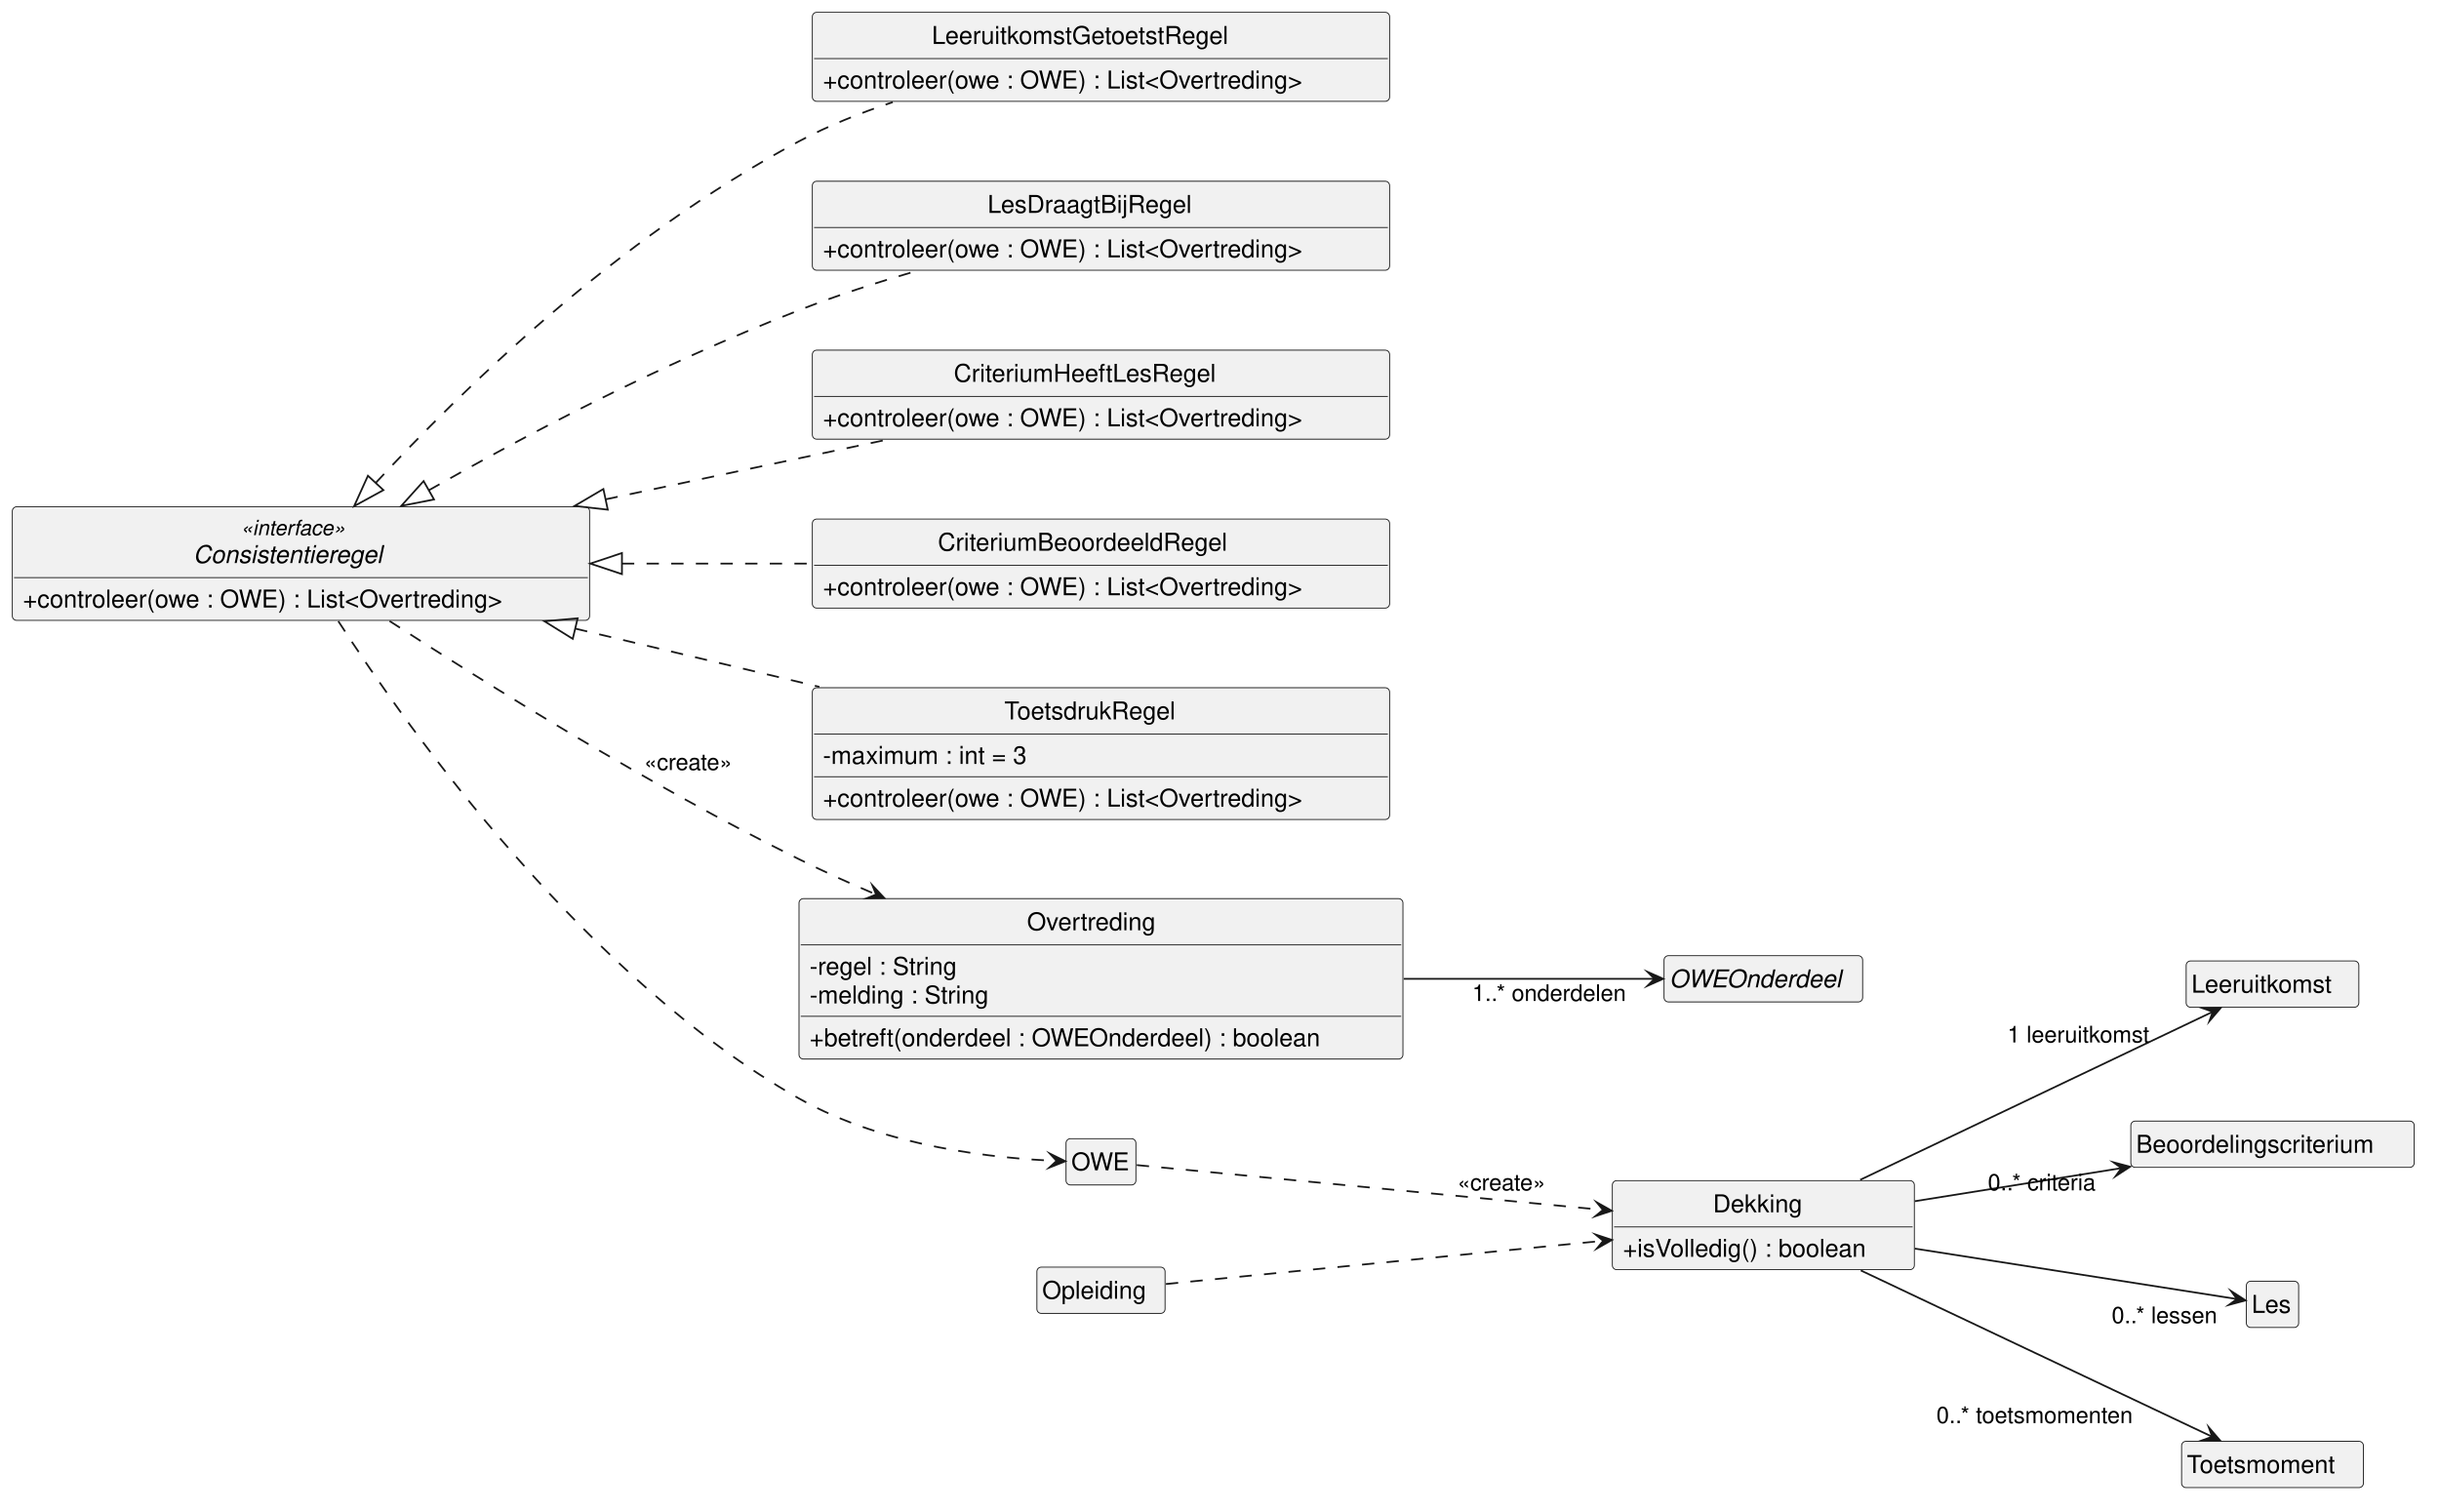
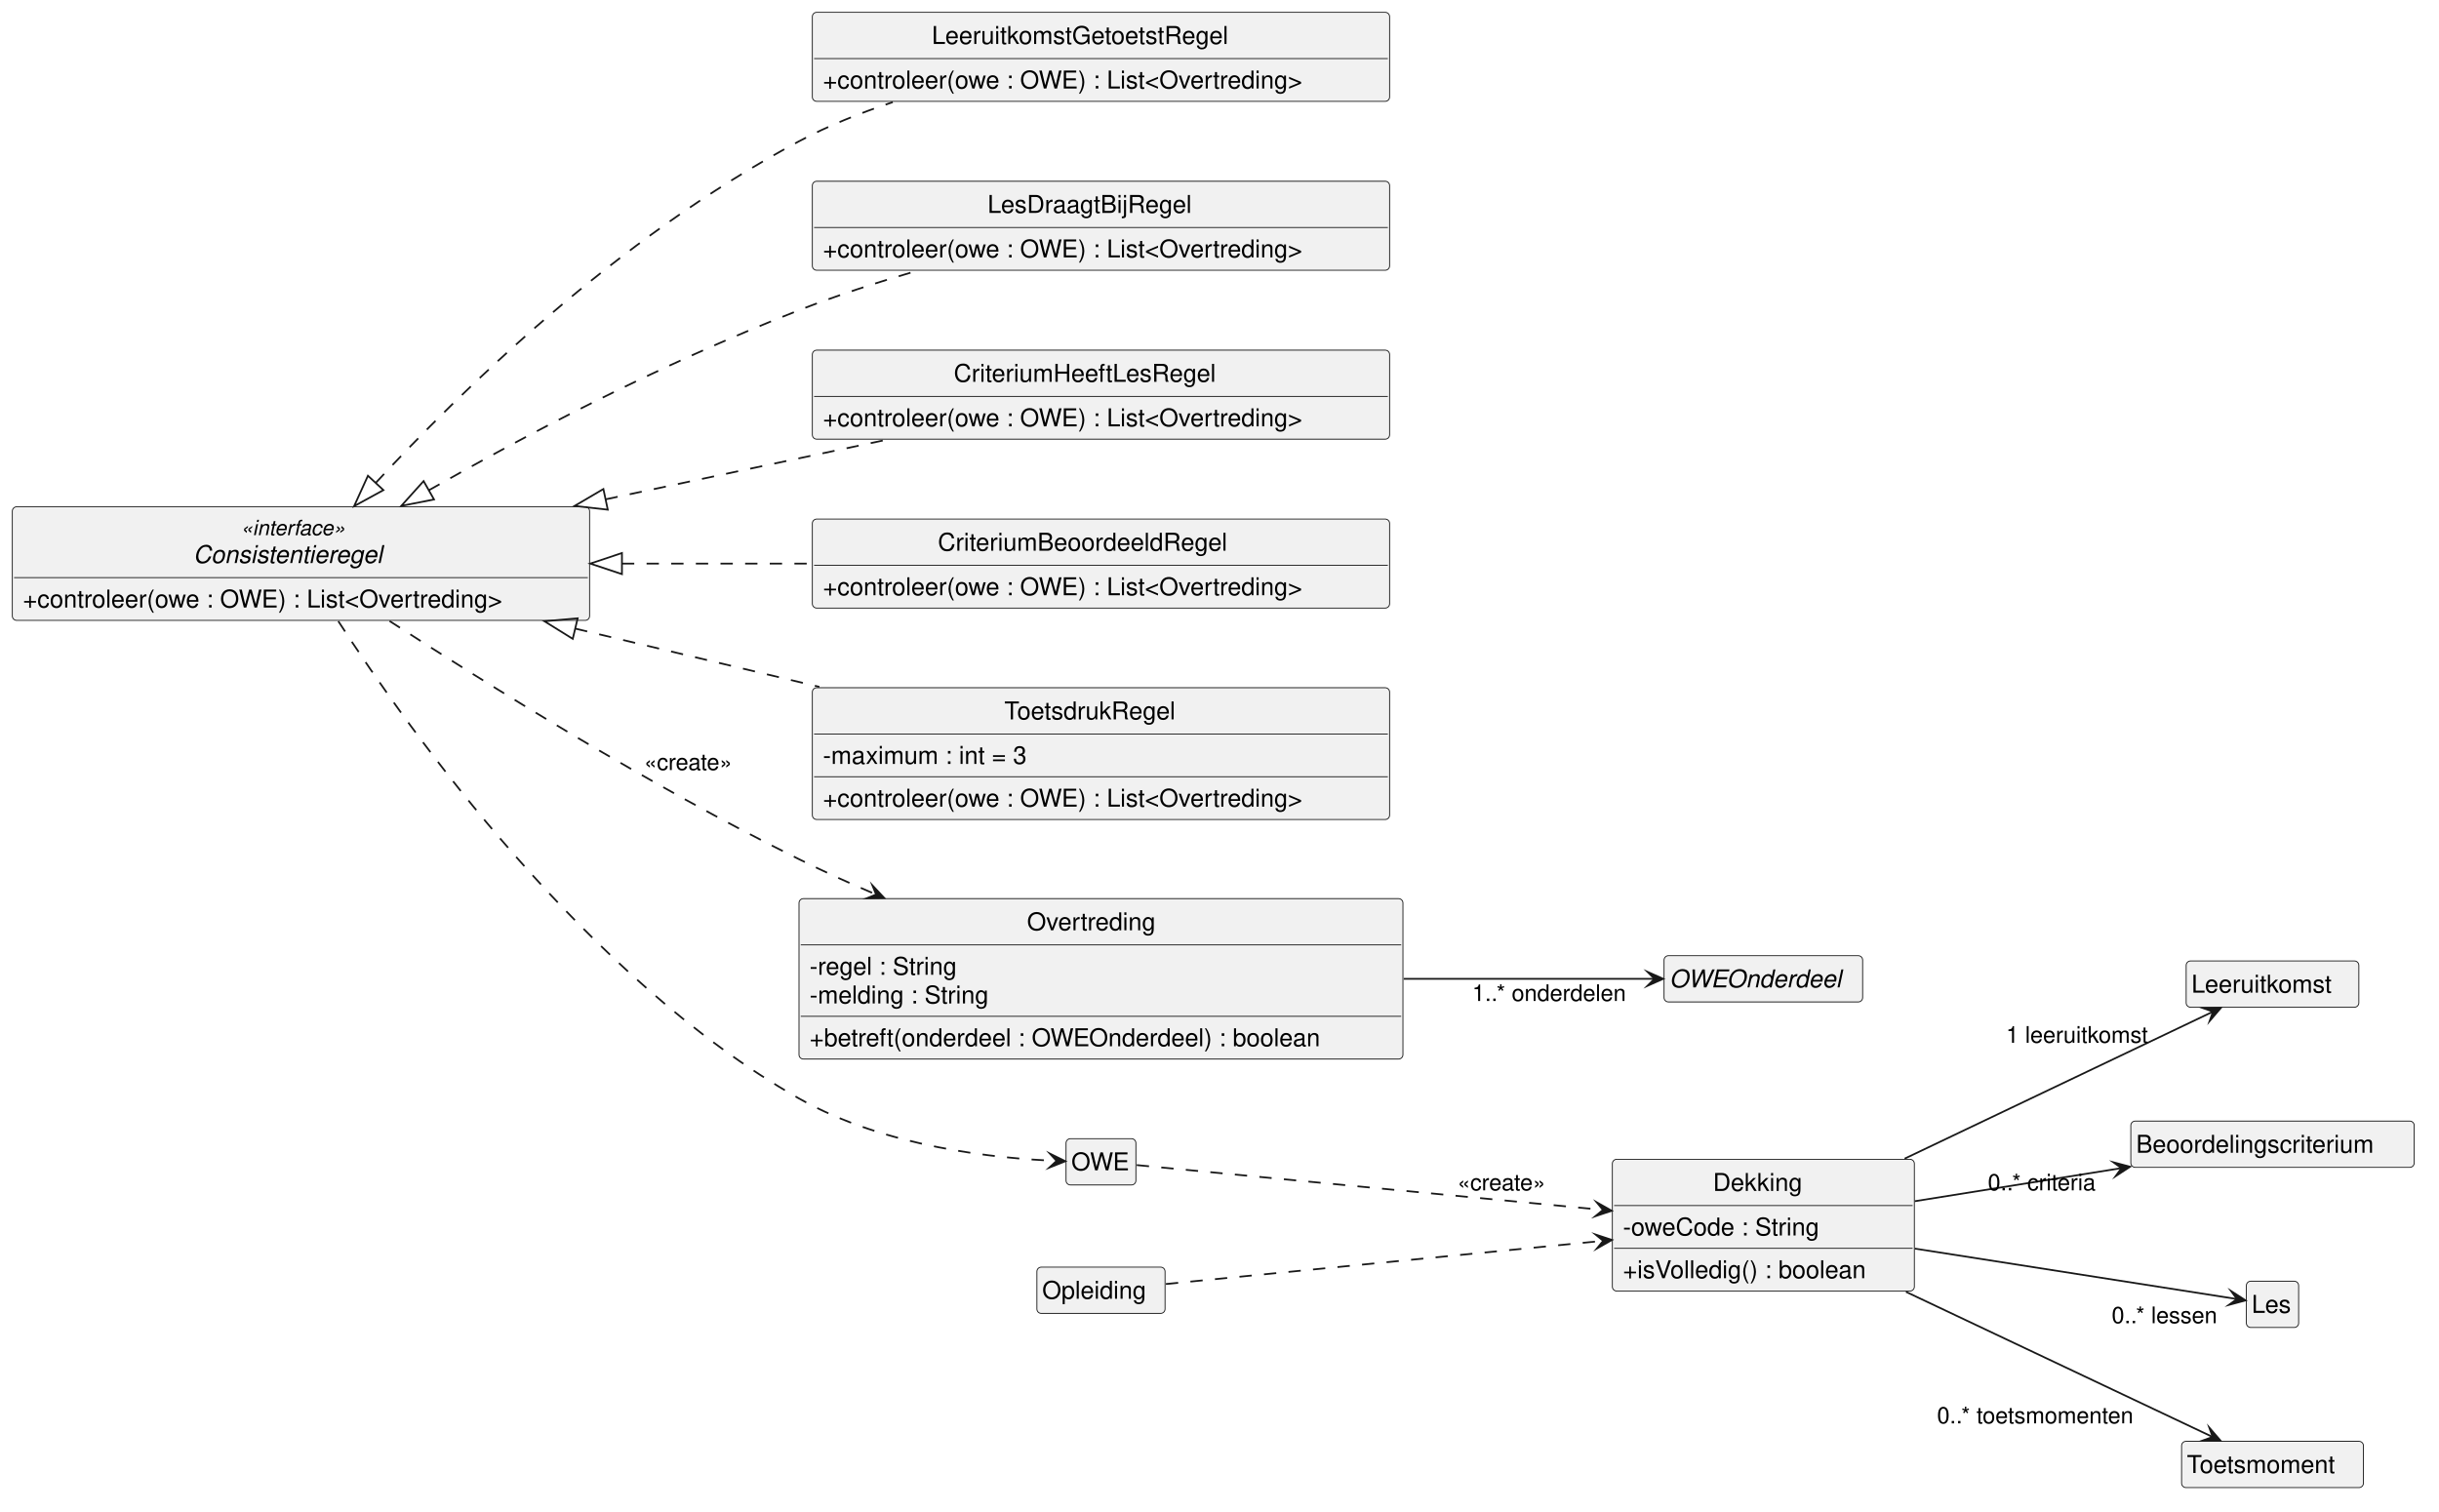
<svg xmlns="http://www.w3.org/2000/svg" version="1.1" data-diagram-type="CLASS" style="width:1386px;height:859px;background:#FFFFFF;" width="1386px" height="859px" viewBox="0 0 1386 859" zoomAndPan="magnify" preserveAspectRatio="none" contentStyleType="text/css">
  <defs />
  <g font-family="sans-serif" lengthAdjust="spacing">
    <g class="entity" data-qualified-name="Consistentieregel" id="ent0001" data-source-line="13">
      <rect x="7" y="288.02" width="328.046" height="64.563" fill="#F1F1F1" style="stroke:#181818;stroke-width:0.5;" rx="2.5" ry="2.5" />
      <text x="136.857" y="304.159" fill="#000" font-size="12" textLength="68.332" font-style="italic" font-family="Helvetica">«interface»</text>
      <text x="109.814" y="319.984" fill="#000" font-size="14" textLength="122.418" font-style="italic" font-family="Helvetica">Consistentieregel</text>
      <line x1="8" y1="328.286" x2="334.046" y2="328.286" style="stroke:#181818;stroke-width:0.5;" />
      <text x="13" y="345.281" fill="#000" font-size="14" textLength="316.046" font-family="Helvetica">+controleer(owe : OWE) : List&lt;Overtreding&gt;</text>
    </g>
    <g class="entity" data-qualified-name="LeeruitkomstGetoetstRegel" id="ent0002" data-source-line="17">
      <rect x="461.62" y="7" width="328.046" height="50.594" fill="#F1F1F1" style="stroke:#181818;stroke-width:0.5;" rx="2.5" ry="2.5" />
      <text x="529.513" y="24.995" fill="#000" font-size="14" textLength="192.261" font-family="Helvetica">LeeruitkomstGetoetstRegel</text>
      <line x1="462.62" y1="33.297" x2="788.666" y2="33.297" style="stroke:#181818;stroke-width:0.5;" />
      <text x="467.62" y="50.292" fill="#000" font-size="14" textLength="316.046" font-family="Helvetica">+controleer(owe : OWE) : List&lt;Overtreding&gt;</text>
    </g>
    <g class="entity" data-qualified-name="LesDraagtBijRegel" id="ent0003" data-source-line="20">
      <rect x="461.62" y="103" width="328.046" height="50.594" fill="#F1F1F1" style="stroke:#181818;stroke-width:0.5;" rx="2.5" ry="2.5" />
      <text x="561.197" y="120.995" fill="#000" font-size="14" textLength="128.892" font-family="Helvetica">LesDraagtBijRegel</text>
      <line x1="462.62" y1="129.297" x2="788.666" y2="129.297" style="stroke:#181818;stroke-width:0.5;" />
      <text x="467.62" y="146.292" fill="#000" font-size="14" textLength="316.046" font-family="Helvetica">+controleer(owe : OWE) : List&lt;Overtreding&gt;</text>
    </g>
    <g class="entity" data-qualified-name="CriteriumHeeftLesRegel" id="ent0004" data-source-line="23">
      <rect x="461.62" y="199" width="328.046" height="50.594" fill="#F1F1F1" style="stroke:#181818;stroke-width:0.5;" rx="2.5" ry="2.5" />
      <text x="541.998" y="216.995" fill="#000" font-size="14" textLength="167.289" font-family="Helvetica">CriteriumHeeftLesRegel</text>
      <line x1="462.62" y1="225.297" x2="788.666" y2="225.297" style="stroke:#181818;stroke-width:0.5;" />
      <text x="467.62" y="242.292" fill="#000" font-size="14" textLength="316.046" font-family="Helvetica">+controleer(owe : OWE) : List&lt;Overtreding&gt;</text>
    </g>
    <g class="entity" data-qualified-name="CriteriumBeoordeeldRegel" id="ent0005" data-source-line="26">
      <rect x="461.62" y="295" width="328.046" height="50.594" fill="#F1F1F1" style="stroke:#181818;stroke-width:0.5;" rx="2.5" ry="2.5" />
      <text x="532.941" y="312.995" fill="#000" font-size="14" textLength="185.404" font-family="Helvetica">CriteriumBeoordeeldRegel</text>
      <line x1="462.62" y1="321.297" x2="788.666" y2="321.297" style="stroke:#181818;stroke-width:0.5;" />
      <text x="467.62" y="338.292" fill="#000" font-size="14" textLength="316.046" font-family="Helvetica">+controleer(owe : OWE) : List&lt;Overtreding&gt;</text>
    </g>
    <g class="entity" data-qualified-name="ToetsdrukRegel" id="ent0006" data-source-line="29">
      <rect x="461.62" y="390.86" width="328.046" height="74.891" fill="#F1F1F1" style="stroke:#181818;stroke-width:0.5;" rx="2.5" ry="2.5" />
      <text x="570.709" y="408.855" fill="#000" font-size="14" textLength="109.867" font-family="Helvetica">ToetsdrukRegel</text>
      <line x1="462.62" y1="417.157" x2="788.666" y2="417.157" style="stroke:#181818;stroke-width:0.5;" />
      <text x="467.62" y="434.152" fill="#000" font-size="14" textLength="136.999" font-family="Helvetica">-maximum : int = 3</text>
      <line x1="462.62" y1="441.454" x2="788.666" y2="441.454" style="stroke:#181818;stroke-width:0.5;" />
      <text x="467.62" y="458.449" fill="#000" font-size="14" textLength="316.046" font-family="Helvetica">+controleer(owe : OWE) : List&lt;Overtreding&gt;</text>
    </g>
    <g class="entity" data-qualified-name="Overtreding" id="ent0007" data-source-line="34">
      <rect x="454.05" y="510.71" width="343.194" height="91.188" fill="#F1F1F1" style="stroke:#181818;stroke-width:0.5;" rx="2.5" ry="2.5" />
      <text x="583.613" y="528.705" fill="#000" font-size="14" textLength="84.068" font-family="Helvetica">Overtreding</text>
      <line x1="455.05" y1="537.007" x2="796.244" y2="537.007" style="stroke:#181818;stroke-width:0.5;" />
      <text x="460.05" y="554.002" fill="#000" font-size="14" textLength="96.209" font-family="Helvetica">-regel : String</text>
      <text x="460.05" y="570.299" fill="#000" font-size="14" textLength="117.127" font-family="Helvetica">-melding : String</text>
      <line x1="455.05" y1="577.601" x2="796.244" y2="577.601" style="stroke:#181818;stroke-width:0.5;" />
      <text x="460.05" y="594.596" fill="#000" font-size="14" textLength="331.194" font-family="Helvetica">+betreft(onderdeel : OWEOnderdeel) : boolean</text>
    </g>
    <g class="entity" data-qualified-name="Dekking" id="ent0008" data-source-line="40">
-       <rect x="916.24" y="671" width="171.626" height="50.594" fill="#F1F1F1" style="stroke:#181818;stroke-width:0.5;" rx="2.5" ry="2.5" />
-       <text x="973.424" y="688.995" fill="#000" font-size="14" textLength="57.258" font-family="Helvetica">Dekking</text>
-       <line x1="917.24" y1="697.297" x2="1086.866" y2="697.297" style="stroke:#181818;stroke-width:0.5;" />
-       <text x="922.24" y="714.292" fill="#000" font-size="14" textLength="159.626" font-family="Helvetica">+isVolledig() : boolean</text>
+       <rect x="916.24" y="658.86" width="171.626" height="74.891" fill="#F1F1F1" style="stroke:#181818;stroke-width:0.5;" rx="2.5" ry="2.5" />
+       <text x="973.424" y="676.855" fill="#000" font-size="14" textLength="57.258" font-family="Helvetica">Dekking</text>
+       <line x1="917.24" y1="685.157" x2="1086.866" y2="685.157" style="stroke:#181818;stroke-width:0.5;" />
+       <text x="922.24" y="702.152" fill="#000" font-size="14" textLength="124.92" font-family="Helvetica">-oweCode : String</text>
+       <line x1="917.24" y1="709.454" x2="1086.866" y2="709.454" style="stroke:#181818;stroke-width:0.5;" />
+       <text x="922.24" y="726.449" fill="#000" font-size="14" textLength="159.626" font-family="Helvetica">+isVolledig() : boolean</text>
    </g>
-     <g class="entity" data-qualified-name="OWE" id="ent0009" data-source-line="44">
+     <g class="entity" data-qualified-name="OWE" id="ent0009" data-source-line="45">
      <rect x="605.79" y="647.15" width="39.708" height="26.297" fill="#F1F1F1" style="stroke:#181818;stroke-width:0.5;" rx="2.5" ry="2.5" />
      <text x="608.79" y="665.145" fill="#000" font-size="14" textLength="33.708" font-family="Helvetica">OWE</text>
    </g>
-     <g class="entity" data-qualified-name="Opleiding" id="ent0010" data-source-line="45">
+     <g class="entity" data-qualified-name="Opleiding" id="ent0010" data-source-line="46">
      <rect x="589.23" y="720.15" width="72.835" height="26.297" fill="#F1F1F1" style="stroke:#181818;stroke-width:0.5;" rx="2.5" ry="2.5" />
      <text x="592.23" y="738.145" fill="#000" font-size="14" textLength="66.835" font-family="Helvetica">Opleiding</text>
    </g>
-     <g class="entity" data-qualified-name="Leeruitkomst" id="ent0011" data-source-line="46">
+     <g class="entity" data-qualified-name="Leeruitkomst" id="ent0011" data-source-line="47">
      <rect x="1242.32" y="546.15" width="98.128" height="26.297" fill="#F1F1F1" style="stroke:#181818;stroke-width:0.5;" rx="2.5" ry="2.5" />
      <text x="1245.32" y="564.145" fill="#000" font-size="14" textLength="92.128" font-family="Helvetica">Leeruitkomst</text>
    </g>
-     <g class="entity" data-qualified-name="Beoordelingscriterium" id="ent0012" data-source-line="47">
+     <g class="entity" data-qualified-name="Beoordelingscriterium" id="ent0012" data-source-line="48">
      <rect x="1210.87" y="637.15" width="161.039" height="26.297" fill="#F1F1F1" style="stroke:#181818;stroke-width:0.5;" rx="2.5" ry="2.5" />
      <text x="1213.87" y="655.145" fill="#000" font-size="14" textLength="155.039" font-family="Helvetica">Beoordelingscriterium</text>
    </g>
-     <g class="entity" data-qualified-name="Les" id="ent0013" data-source-line="48">
+     <g class="entity" data-qualified-name="Les" id="ent0013" data-source-line="49">
      <rect x="1276.53" y="728.15" width="29.707" height="26.297" fill="#F1F1F1" style="stroke:#181818;stroke-width:0.5;" rx="2.5" ry="2.5" />
      <text x="1279.53" y="746.145" fill="#000" font-size="14" textLength="23.707" font-family="Helvetica">Les</text>
    </g>
-     <g class="entity" data-qualified-name="Toetsmoment" id="ent0014" data-source-line="49">
+     <g class="entity" data-qualified-name="Toetsmoment" id="ent0014" data-source-line="50">
      <rect x="1239.72" y="819.15" width="103.33" height="26.297" fill="#F1F1F1" style="stroke:#181818;stroke-width:0.5;" rx="2.5" ry="2.5" />
      <text x="1242.72" y="837.145" fill="#000" font-size="14" textLength="97.33" font-family="Helvetica">Toetsmoment</text>
    </g>
-     <g class="entity" data-qualified-name="OWEOnderdeel" id="ent0015" data-source-line="50">
+     <g class="entity" data-qualified-name="OWEOnderdeel" id="ent0015" data-source-line="51">
      <rect x="945.62" y="543.15" width="112.859" height="26.297" fill="#F1F1F1" style="stroke:#181818;stroke-width:0.5;" rx="2.5" ry="2.5" />
      <text x="948.62" y="561.145" fill="#000" font-size="14" textLength="106.859" font-style="italic" font-family="Helvetica">OWEOnderdeel</text>
    </g>
-     <g class="link" data-entity-1="ent0001" data-entity-2="ent0002" id="lnk16" data-source-line="52" data-link-type="extension">
-       <path d="M213.488,274.46 C261.338,222.93 349.37,136.09 454.05,80.3 C470.61,71.47 488.96,64.13 507.32,58.06" style="stroke:#181818;stroke-width:1;stroke-dasharray:7,7;" fill="none" id="Consistentieregel-backto-LeeruitkomstGetoetstRegel" codeLine="52" />
+     <g class="link" data-entity-1="ent0001" data-entity-2="ent0002" id="lnk16" data-source-line="53" data-link-type="extension">
+       <path d="M213.488,274.46 C261.338,222.93 349.37,136.09 454.05,80.3 C470.61,71.47 488.96,64.13 507.32,58.06" style="stroke:#181818;stroke-width:1;stroke-dasharray:7,7;" fill="none" id="Consistentieregel-backto-LeeruitkomstGetoetstRegel" codeLine="53" />
      <polygon points="201.24,287.65,217.885,278.543,209.091,270.377,201.24,287.65" fill="none" style="stroke:#181818;stroke-width:1;stroke-linejoin:miter;stroke-miterlimit:10;" />
    </g>
-     <g class="link" data-entity-1="ent0001" data-entity-2="ent0003" id="lnk17" data-source-line="53" data-link-type="extension">
-       <path d="M243.676,278.639 C299.506,246.969 372.78,208.12 454.05,176.3 C475.25,168 498.45,160.49 520.72,154" style="stroke:#181818;stroke-width:1;stroke-dasharray:7,7;" fill="none" id="Consistentieregel-backto-LesDraagtBijRegel" codeLine="53" />
+     <g class="link" data-entity-1="ent0001" data-entity-2="ent0003" id="lnk17" data-source-line="54" data-link-type="extension">
+       <path d="M243.676,278.639 C299.506,246.969 372.78,208.12 454.05,176.3 C475.25,168 498.45,160.49 520.72,154" style="stroke:#181818;stroke-width:1;stroke-dasharray:7,7;" fill="none" id="Consistentieregel-backto-LesDraagtBijRegel" codeLine="54" />
      <polygon points="228.02,287.52,246.637,283.858,240.716,273.42,228.02,287.52" fill="none" style="stroke:#181818;stroke-width:1;stroke-linejoin:miter;stroke-miterlimit:10;" />
    </g>
-     <g class="link" data-entity-1="ent0001" data-entity-2="ent0004" id="lnk18" data-source-line="54" data-link-type="extension">
-       <path d="M344.128,283.795 C401.878,271.545 448.98,261.56 503.32,250.03" style="stroke:#181818;stroke-width:1;stroke-dasharray:7,7;" fill="none" id="Consistentieregel-backto-CriteriumHeeftLesRegel" codeLine="54" />
+     <g class="link" data-entity-1="ent0001" data-entity-2="ent0004" id="lnk18" data-source-line="55" data-link-type="extension">
+       <path d="M344.128,283.795 C401.878,271.545 448.98,261.56 503.32,250.03" style="stroke:#181818;stroke-width:1;stroke-dasharray:7,7;" fill="none" id="Consistentieregel-backto-CriteriumHeeftLesRegel" codeLine="55" />
      <polygon points="326.52,287.53,345.373,289.664,342.883,277.926,326.52,287.53" fill="none" style="stroke:#181818;stroke-width:1;stroke-linejoin:miter;stroke-miterlimit:10;" />
    </g>
-     <g class="link" data-entity-1="ent0001" data-entity-2="ent0005" id="lnk19" data-source-line="55" data-link-type="extension">
-       <path d="M353.43,320.3 C394.45,320.3 420.47,320.3 461.48,320.3" style="stroke:#181818;stroke-width:1;stroke-dasharray:7,7;" fill="none" id="Consistentieregel-backto-CriteriumBeoordeeldRegel" codeLine="55" />
+     <g class="link" data-entity-1="ent0001" data-entity-2="ent0005" id="lnk19" data-source-line="56" data-link-type="extension">
+       <path d="M353.43,320.3 C394.45,320.3 420.47,320.3 461.48,320.3" style="stroke:#181818;stroke-width:1;stroke-dasharray:7,7;" fill="none" id="Consistentieregel-backto-CriteriumBeoordeeldRegel" codeLine="56" />
      <polygon points="335.43,320.3,353.43,326.3,353.43,314.3,335.43,320.3" fill="none" style="stroke:#181818;stroke-width:1;stroke-linejoin:miter;stroke-miterlimit:10;" />
    </g>
-     <g class="link" data-entity-1="ent0001" data-entity-2="ent0006" id="lnk20" data-source-line="56" data-link-type="extension">
-       <path d="M326.869,357.247 C376.169,369.007 414.65,378.2 465.63,390.36" style="stroke:#181818;stroke-width:1;stroke-dasharray:7,7;" fill="none" id="Consistentieregel-backto-ToetsdrukRegel" codeLine="56" />
+     <g class="link" data-entity-1="ent0001" data-entity-2="ent0006" id="lnk20" data-source-line="57" data-link-type="extension">
+       <path d="M326.869,357.247 C376.169,369.007 414.65,378.2 465.63,390.36" style="stroke:#181818;stroke-width:1;stroke-dasharray:7,7;" fill="none" id="Consistentieregel-backto-ToetsdrukRegel" codeLine="57" />
      <polygon points="309.36,353.07,325.477,363.083,328.261,351.41,309.36,353.07" fill="none" style="stroke:#181818;stroke-width:1;stroke-linejoin:miter;stroke-miterlimit:10;" />
    </g>
-     <g class="link" data-entity-1="ent0001" data-entity-2="ent0009" id="lnk21" data-source-line="58" data-link-type="dependency">
-       <path d="M192.25,353.04 C233.23,416.38 332.53,555.46 454.05,624.3 C503.56,652.35 567.354,658.416 600.414,659.766" style="stroke:#181818;stroke-width:1;stroke-dasharray:7,7;" fill="none" id="Consistentieregel-to-OWE" codeLine="58" />
+     <g class="link" data-entity-1="ent0001" data-entity-2="ent0009" id="lnk21" data-source-line="59" data-link-type="dependency">
+       <path d="M192.25,353.04 C233.23,416.38 332.53,555.46 454.05,624.3 C503.56,652.35 567.354,658.416 600.414,659.766" style="stroke:#181818;stroke-width:1;stroke-dasharray:7,7;" fill="none" id="Consistentieregel-to-OWE" codeLine="59" />
      <polygon points="605.41,659.97,596.581,655.606,600.414,659.766,596.254,663.599,605.41,659.97" fill="#181818" style="stroke:#181818;stroke-width:1;stroke-linejoin:miter;stroke-miterlimit:10;" />
    </g>
-     <g class="link" data-entity-1="ent0001" data-entity-2="ent0007" id="lnk22" data-source-line="59" data-link-type="dependency">
-       <path d="M221.38,352.96 C276.65,388.76 369.59,446.64 454.05,488.3 C469.49,495.92 481.397,501.398 497.857,508.378" style="stroke:#181818;stroke-width:1;stroke-dasharray:7,7;" fill="none" id="Consistentieregel-to-Overtreding" codeLine="59" />
+     <g class="link" data-entity-1="ent0001" data-entity-2="ent0007" id="lnk22" data-source-line="60" data-link-type="dependency">
+       <path d="M221.38,352.96 C276.65,388.76 369.59,446.64 454.05,488.3 C469.49,495.92 481.397,501.398 497.857,508.378" style="stroke:#181818;stroke-width:1;stroke-dasharray:7,7;" fill="none" id="Consistentieregel-to-Overtreding" codeLine="60" />
      <polygon points="502.46,510.33,495.736,503.134,497.857,508.378,492.613,510.499,502.46,510.33" fill="#181818" style="stroke:#181818;stroke-width:1;stroke-linejoin:miter;stroke-miterlimit:10;" />
      <text x="366.05" y="437.637" fill="#000" font-size="13" textLength="57.459" font-family="Helvetica">«create»</text>
    </g>
-     <g class="link" data-entity-1="ent0007" data-entity-2="ent0015" id="lnk23" data-source-line="60" data-link-type="dependency">
-       <path d="M797.69,556.3 C850.87,556.3 900.82,556.3 940.16,556.3" style="stroke:#181818;stroke-width:1;" fill="none" id="Overtreding-to-OWEOnderdeel" codeLine="60" />
+     <g class="link" data-entity-1="ent0007" data-entity-2="ent0015" id="lnk23" data-source-line="61" data-link-type="dependency">
+       <path d="M797.69,556.3 C850.87,556.3 900.82,556.3 940.16,556.3" style="stroke:#181818;stroke-width:1;" fill="none" id="Overtreding-to-OWEOnderdeel" codeLine="61" />
      <polygon points="945.16,556.3,936.16,552.3,940.16,556.3,936.16,560.3,945.16,556.3" fill="#181818" style="stroke:#181818;stroke-width:1;stroke-linejoin:miter;stroke-miterlimit:10;" />
      <text x="836.611" y="568.899" fill="#000" font-size="13" textLength="101.055" font-family="Helvetica">1..* onderdelen</text>
    </g>
-     <g class="link" data-entity-1="ent0010" data-entity-2="ent0008" id="lnk24" data-source-line="62" data-link-type="dependency">
-       <path d="M662.54,729.75 C720.47,724.03 831.164,713.092 911.044,705.192" style="stroke:#181818;stroke-width:1;stroke-dasharray:7,7;" fill="none" id="Opleiding-to-Dekking" codeLine="62" />
+     <g class="link" data-entity-1="ent0010" data-entity-2="ent0008" id="lnk24" data-source-line="63" data-link-type="dependency">
+       <path d="M662.54,729.75 C720.47,724.03 831.164,713.092 911.044,705.192" style="stroke:#181818;stroke-width:1;stroke-dasharray:7,7;" fill="none" id="Opleiding-to-Dekking" codeLine="63" />
      <polygon points="916.02,704.7,906.67,701.605,911.044,705.192,907.457,709.566,916.02,704.7" fill="#181818" style="stroke:#181818;stroke-width:1;stroke-linejoin:miter;stroke-miterlimit:10;" />
    </g>
-     <g class="link" data-entity-1="ent0009" data-entity-2="ent0008" id="lnk25" data-source-line="63" data-link-type="dependency">
-       <path d="M645.98,662.16 C695.18,666.89 822.433,679.132 910.903,687.632" style="stroke:#181818;stroke-width:1;stroke-dasharray:7,7;" fill="none" id="OWE-to-Dekking" codeLine="63" />
+     <g class="link" data-entity-1="ent0009" data-entity-2="ent0008" id="lnk25" data-source-line="64" data-link-type="dependency">
+       <path d="M645.98,662.16 C695.18,666.89 822.433,679.132 910.903,687.632" style="stroke:#181818;stroke-width:1;stroke-dasharray:7,7;" fill="none" id="OWE-to-Dekking" codeLine="64" />
      <polygon points="915.88,688.11,907.304,683.268,910.903,687.632,906.539,691.231,915.88,688.11" fill="#181818" style="stroke:#181818;stroke-width:1;stroke-linejoin:miter;stroke-miterlimit:10;" />
      <text x="828.24" y="676.527" fill="#000" font-size="13" textLength="57.459" font-family="Helvetica">«create»</text>
    </g>
-     <g class="link" data-entity-1="ent0008" data-entity-2="ent0011" id="lnk26" data-source-line="65" data-link-type="dependency">
-       <path d="M1057.1,670.53 C1117.9,641.54 1209.837,597.701 1257.417,575.021" style="stroke:#181818;stroke-width:1;" fill="none" id="Dekking-to-Leeruitkomst" codeLine="65" />
-       <polygon points="1261.93,572.87,1252.085,573.132,1257.417,575.021,1255.527,580.353,1261.93,572.87" fill="#181818" style="stroke:#181818;stroke-width:1;stroke-linejoin:miter;stroke-miterlimit:10;" />
-       <text x="1140.75" y="592.467" fill="#000" font-size="13" textLength="94.32" font-family="Helvetica">1 leeruitkomst</text>
+     <g class="link" data-entity-1="ent0008" data-entity-2="ent0011" id="lnk26" data-source-line="66" data-link-type="dependency">
+       <path d="M1082.33,658.5 C1142.13,629.99 1216.187,594.682 1257.557,574.952" style="stroke:#181818;stroke-width:1;" fill="none" id="Dekking-to-Leeruitkomst" codeLine="66" />
+       <polygon points="1262.07,572.8,1252.225,573.064,1257.557,574.952,1255.668,580.285,1262.07,572.8" fill="#181818" style="stroke:#181818;stroke-width:1;stroke-linejoin:miter;stroke-miterlimit:10;" />
+       <text x="1139.988" y="592.636" fill="#000" font-size="13" textLength="94.32" font-family="Helvetica">1 leeruitkomst</text>
    </g>
-     <g class="link" data-entity-1="ent0008" data-entity-2="ent0012" id="lnk27" data-source-line="66" data-link-type="dependency">
-       <path d="M1088.1,682.69 C1126.82,676.49 1167.463,669.981 1205.543,663.881" style="stroke:#181818;stroke-width:1;" fill="none" id="Dekking-to-Beoordelingscriterium" codeLine="66" />
+     <g class="link" data-entity-1="ent0008" data-entity-2="ent0012" id="lnk27" data-source-line="67" data-link-type="dependency">
+       <path d="M1088.1,682.69 C1126.82,676.49 1167.463,669.981 1205.543,663.881" style="stroke:#181818;stroke-width:1;" fill="none" id="Dekking-to-Beoordelingscriterium" codeLine="67" />
      <polygon points="1210.48,663.09,1200.961,660.564,1205.543,663.881,1202.226,668.463,1210.48,663.09" fill="#181818" style="stroke:#181818;stroke-width:1;stroke-linejoin:miter;stroke-miterlimit:10;" />
      <text x="1129.601" y="676.525" fill="#000" font-size="13" textLength="73.29" font-family="Helvetica">0..* criteria</text>
    </g>
-     <g class="link" data-entity-1="ent0008" data-entity-2="ent0014" id="lnk28" data-source-line="67" data-link-type="dependency">
-       <path d="M1057.44,722.04 C1118.12,750.77 1209.501,794.021 1257.101,816.551" style="stroke:#181818;stroke-width:1;" fill="none" id="Dekking-to-Toetsmoment" codeLine="67" />
-       <polygon points="1261.62,818.69,1255.196,811.224,1257.101,816.551,1251.774,818.455,1261.62,818.69" fill="#181818" style="stroke:#181818;stroke-width:1;stroke-linejoin:miter;stroke-miterlimit:10;" />
-       <text x="1100.385" y="808.787" fill="#000" font-size="13" textLength="130.939" font-family="Helvetica">0..* toetsmomenten</text>
+     <g class="link" data-entity-1="ent0008" data-entity-2="ent0014" id="lnk28" data-source-line="68" data-link-type="dependency">
+       <path d="M1083.09,734.19 C1142.7,762.4 1216.11,797.152 1257.37,816.672" style="stroke:#181818;stroke-width:1;" fill="none" id="Dekking-to-Toetsmoment" codeLine="68" />
+       <polygon points="1261.89,818.81,1255.465,811.345,1257.37,816.672,1252.044,818.577,1261.89,818.81" fill="#181818" style="stroke:#181818;stroke-width:1;stroke-linejoin:miter;stroke-miterlimit:10;" />
+       <text x="1100.744" y="808.946" fill="#000" font-size="13" textLength="130.939" font-family="Helvetica">0..* toetsmomenten</text>
    </g>
-     <g class="link" data-entity-1="ent0008" data-entity-2="ent0013" id="lnk29" data-source-line="68" data-link-type="dependency">
-       <path d="M1088.1,709.62 C1154.95,720.09 1237.31,732.987 1271.16,738.287" style="stroke:#181818;stroke-width:1;" fill="none" id="Dekking-to-Les" codeLine="68" />
+     <g class="link" data-entity-1="ent0008" data-entity-2="ent0013" id="lnk29" data-source-line="69" data-link-type="dependency">
+       <path d="M1088.1,709.62 C1154.95,720.09 1237.31,732.987 1271.16,738.287" style="stroke:#181818;stroke-width:1;" fill="none" id="Dekking-to-Les" codeLine="69" />
      <polygon points="1276.1,739.06,1267.827,733.716,1271.16,738.287,1266.59,741.62,1276.1,739.06" fill="#181818" style="stroke:#181818;stroke-width:1;stroke-linejoin:miter;stroke-miterlimit:10;" />
      <text x="1199.984" y="752.009" fill="#000" font-size="13" textLength="68.561" font-family="Helvetica">0..* lessen</text>
    </g>
  </g>
</svg>
